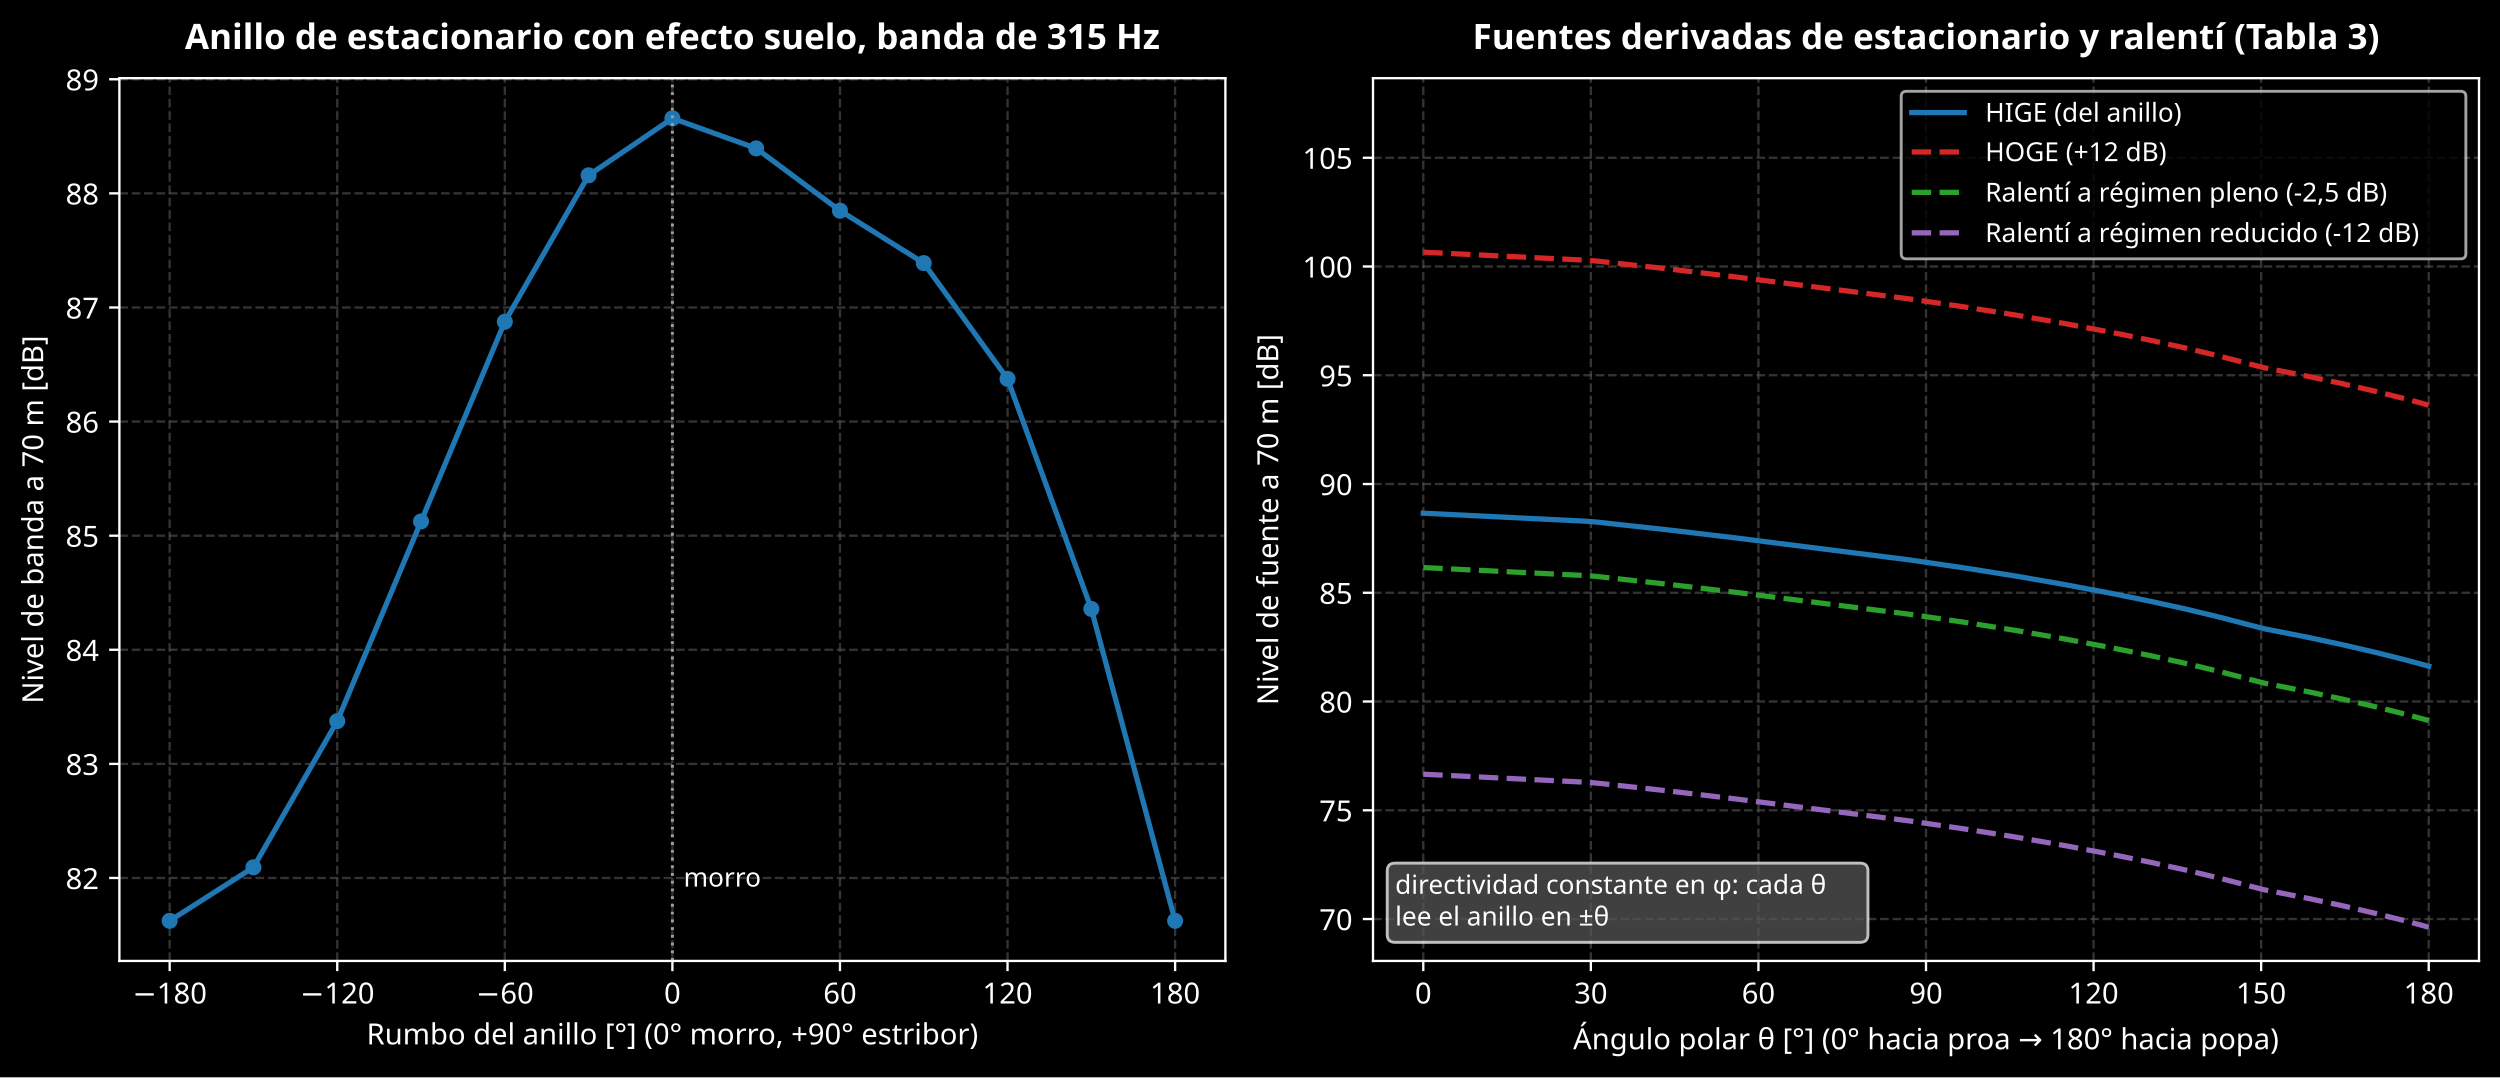
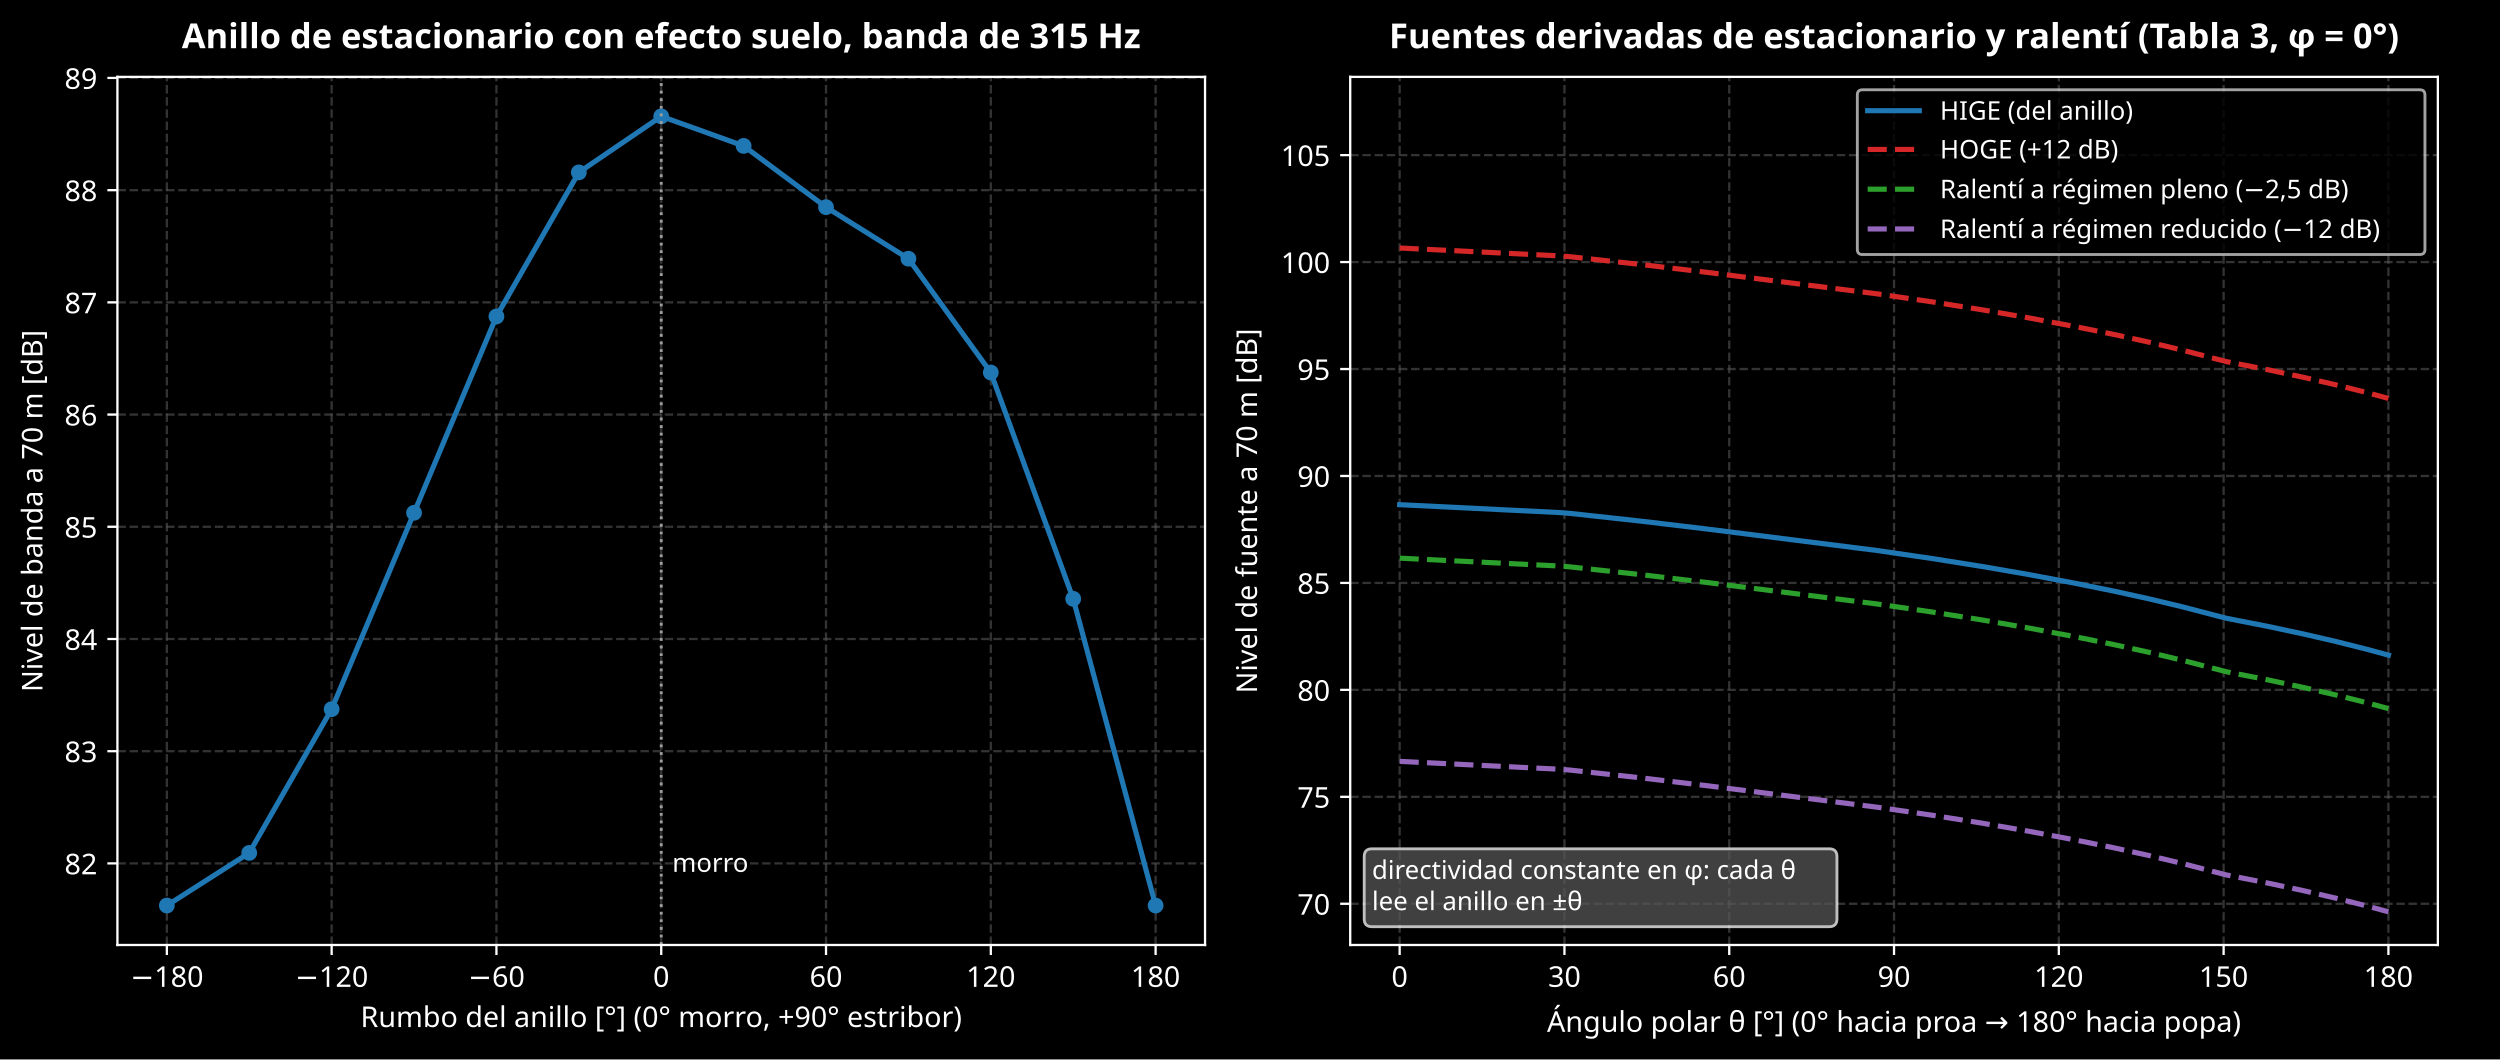
- <svg xmlns="http://www.w3.org/2000/svg" xmlns:xlink="http://www.w3.org/1999/xlink" width="856.963pt" height="369.272pt" viewBox="0 0 856.963 369.272" version="1.1">
+ <svg xmlns="http://www.w3.org/2000/svg" xmlns:xlink="http://www.w3.org/1999/xlink" width="871.428pt" height="369.272pt" viewBox="0 0 871.428 369.272" version="1.1">
  <defs>
    <style type="text/css">*{stroke-linejoin: round; stroke-linecap: butt}</style>
  </defs>
  <g id="figure_1">
    <g id="patch_1">
-       <path d="M 0 369.272  L 856.963 369.272  L 856.963 0  L 0 0  z " />
+       <path d="M 0 369.272  L 871.428 369.272  L 871.428 0  L 0 0  z " />
    </g>
    <g id="axes_1">
      <g id="patch_2">
        <path d="M 40.926 329.396  L 420.043 329.396  L 420.043 26.798  L 40.926 26.798  z " />
      </g>
      <g id="matplotlib.axis_1">
        <g id="xtick_1">
          <g id="line2d_1">
            <path d="M 58.158 329.396  L 58.158 26.798  " clip-path="url(#p132a221c52)" style="fill: none; stroke-dasharray: 2.96,1.28; stroke-dashoffset: 0; stroke: #555555; stroke-opacity: 0.6; stroke-width: 0.8" />
          </g>
          <g id="line2d_2">
            <defs>
              <path id="m8d14ee1197" d="M 0 0  L 0 3.5  " style="stroke: #ffffff; stroke-width: 0.8" />
            </defs>
            <g>
              <use xlink:href="#m8d14ee1197" x="58.158" y="329.396" style="fill: #ffffff; stroke: #ffffff; stroke-width: 0.8" />
            </g>
          </g>
          <g id="text_1">
            <text style="font-size: 10px; font-family: sans-serif; text-anchor: middle; fill: #ffffff" x="58.158" y="343.993" transform="rotate(-0 58.1584 343.9934)">−180</text>
          </g>
        </g>
        <g id="xtick_2">
          <g id="line2d_3">
            <path d="M 115.6 329.396  L 115.6 26.798  " clip-path="url(#p132a221c52)" style="fill: none; stroke-dasharray: 2.96,1.28; stroke-dashoffset: 0; stroke: #555555; stroke-opacity: 0.6; stroke-width: 0.8" />
          </g>
          <g id="line2d_4">
            <g>
              <use xlink:href="#m8d14ee1197" x="115.6" y="329.396" style="fill: #ffffff; stroke: #ffffff; stroke-width: 0.8" />
            </g>
          </g>
          <g id="text_2">
            <text style="font-size: 10px; font-family: sans-serif; text-anchor: middle; fill: #ffffff" x="115.6" y="343.993" transform="rotate(-0 115.6005 343.9934)">−120</text>
          </g>
        </g>
        <g id="xtick_3">
          <g id="line2d_5">
            <path d="M 173.043 329.396  L 173.043 26.798  " clip-path="url(#p132a221c52)" style="fill: none; stroke-dasharray: 2.96,1.28; stroke-dashoffset: 0; stroke: #555555; stroke-opacity: 0.6; stroke-width: 0.8" />
          </g>
          <g id="line2d_6">
            <g>
              <use xlink:href="#m8d14ee1197" x="173.043" y="329.396" style="fill: #ffffff; stroke: #ffffff; stroke-width: 0.8" />
            </g>
          </g>
          <g id="text_3">
            <text style="font-size: 10px; font-family: sans-serif; text-anchor: middle; fill: #ffffff" x="173.043" y="343.993" transform="rotate(-0 173.0425 343.9934)">−60</text>
          </g>
        </g>
        <g id="xtick_4">
          <g id="line2d_7">
            <path d="M 230.485 329.396  L 230.485 26.798  " clip-path="url(#p132a221c52)" style="fill: none; stroke-dasharray: 2.96,1.28; stroke-dashoffset: 0; stroke: #555555; stroke-opacity: 0.6; stroke-width: 0.8" />
          </g>
          <g id="line2d_8">
            <g>
              <use xlink:href="#m8d14ee1197" x="230.485" y="329.396" style="fill: #ffffff; stroke: #ffffff; stroke-width: 0.8" />
            </g>
          </g>
          <g id="text_4">
            <text style="font-size: 10px; font-family: sans-serif; text-anchor: middle; fill: #ffffff" x="230.485" y="343.993" transform="rotate(-0 230.4846 343.9934)">0</text>
          </g>
        </g>
        <g id="xtick_5">
          <g id="line2d_9">
            <path d="M 287.927 329.396  L 287.927 26.798  " clip-path="url(#p132a221c52)" style="fill: none; stroke-dasharray: 2.96,1.28; stroke-dashoffset: 0; stroke: #555555; stroke-opacity: 0.6; stroke-width: 0.8" />
          </g>
          <g id="line2d_10">
            <g>
              <use xlink:href="#m8d14ee1197" x="287.927" y="329.396" style="fill: #ffffff; stroke: #ffffff; stroke-width: 0.8" />
            </g>
          </g>
          <g id="text_5">
            <text style="font-size: 10px; font-family: sans-serif; text-anchor: middle; fill: #ffffff" x="287.927" y="343.993" transform="rotate(-0 287.9267 343.9934)">60</text>
          </g>
        </g>
        <g id="xtick_6">
          <g id="line2d_11">
            <path d="M 345.369 329.396  L 345.369 26.798  " clip-path="url(#p132a221c52)" style="fill: none; stroke-dasharray: 2.96,1.28; stroke-dashoffset: 0; stroke: #555555; stroke-opacity: 0.6; stroke-width: 0.8" />
          </g>
          <g id="line2d_12">
            <g>
              <use xlink:href="#m8d14ee1197" x="345.369" y="329.396" style="fill: #ffffff; stroke: #ffffff; stroke-width: 0.8" />
            </g>
          </g>
          <g id="text_6">
            <text style="font-size: 10px; font-family: sans-serif; text-anchor: middle; fill: #ffffff" x="345.369" y="343.993" transform="rotate(-0 345.3687 343.9934)">120</text>
          </g>
        </g>
        <g id="xtick_7">
          <g id="line2d_13">
            <path d="M 402.811 329.396  L 402.811 26.798  " clip-path="url(#p132a221c52)" style="fill: none; stroke-dasharray: 2.96,1.28; stroke-dashoffset: 0; stroke: #555555; stroke-opacity: 0.6; stroke-width: 0.8" />
          </g>
          <g id="line2d_14">
            <g>
              <use xlink:href="#m8d14ee1197" x="402.811" y="329.396" style="fill: #ffffff; stroke: #ffffff; stroke-width: 0.8" />
            </g>
          </g>
          <g id="text_7">
            <text style="font-size: 10px; font-family: sans-serif; text-anchor: middle; fill: #ffffff" x="402.811" y="343.993" transform="rotate(-0 402.8108 343.9934)">180</text>
          </g>
        </g>
        <g id="text_8">
          <text style="font-size: 10px; font-family: sans-serif; text-anchor: middle; fill: #ffffff" x="230.485" y="357.994" transform="rotate(-0 230.4846 357.9942)">Rumbo del anillo [°]  (0° morro, +90° estribor)</text>
        </g>
      </g>
      <g id="matplotlib.axis_2">
        <g id="ytick_1">
          <g id="line2d_15">
            <path d="M 40.926 300.957  L 420.043 300.957  " clip-path="url(#p132a221c52)" style="fill: none; stroke-dasharray: 2.96,1.28; stroke-dashoffset: 0; stroke: #555555; stroke-opacity: 0.6; stroke-width: 0.8" />
          </g>
          <g id="line2d_16">
            <defs>
              <path id="m5e07181663" d="M 0 0  L -3.5 0  " style="stroke: #ffffff; stroke-width: 0.8" />
            </defs>
            <g>
              <use xlink:href="#m5e07181663" x="40.926" y="300.957" style="fill: #ffffff; stroke: #ffffff; stroke-width: 0.8" />
            </g>
          </g>
          <g id="text_9">
            <text style="font-size: 10px; font-family: sans-serif; text-anchor: end; fill: #ffffff" x="33.926" y="304.756" transform="rotate(-0 33.92578 304.7555)">82</text>
          </g>
        </g>
        <g id="ytick_2">
          <g id="line2d_17">
            <path d="M 40.926 261.844  L 420.043 261.844  " clip-path="url(#p132a221c52)" style="fill: none; stroke-dasharray: 2.96,1.28; stroke-dashoffset: 0; stroke: #555555; stroke-opacity: 0.6; stroke-width: 0.8" />
          </g>
          <g id="line2d_18">
            <g>
              <use xlink:href="#m5e07181663" x="40.926" y="261.844" style="fill: #ffffff; stroke: #ffffff; stroke-width: 0.8" />
            </g>
          </g>
          <g id="text_10">
            <text style="font-size: 10px; font-family: sans-serif; text-anchor: end; fill: #ffffff" x="33.926" y="265.643" transform="rotate(-0 33.92578 265.6433)">83</text>
          </g>
        </g>
        <g id="ytick_3">
          <g id="line2d_19">
            <path d="M 40.926 222.732  L 420.043 222.732  " clip-path="url(#p132a221c52)" style="fill: none; stroke-dasharray: 2.96,1.28; stroke-dashoffset: 0; stroke: #555555; stroke-opacity: 0.6; stroke-width: 0.8" />
          </g>
          <g id="line2d_20">
            <g>
              <use xlink:href="#m5e07181663" x="40.926" y="222.732" style="fill: #ffffff; stroke: #ffffff; stroke-width: 0.8" />
            </g>
          </g>
          <g id="text_11">
            <text style="font-size: 10px; font-family: sans-serif; text-anchor: end; fill: #ffffff" x="33.926" y="226.531" transform="rotate(-0 33.92578 226.5311)">84</text>
          </g>
        </g>
        <g id="ytick_4">
          <g id="line2d_21">
            <path d="M 40.926 183.62  L 420.043 183.62  " clip-path="url(#p132a221c52)" style="fill: none; stroke-dasharray: 2.96,1.28; stroke-dashoffset: 0; stroke: #555555; stroke-opacity: 0.6; stroke-width: 0.8" />
          </g>
          <g id="line2d_22">
            <g>
              <use xlink:href="#m5e07181663" x="40.926" y="183.62" style="fill: #ffffff; stroke: #ffffff; stroke-width: 0.8" />
            </g>
          </g>
          <g id="text_12">
            <text style="font-size: 10px; font-family: sans-serif; text-anchor: end; fill: #ffffff" x="33.926" y="187.419" transform="rotate(-0 33.92578 187.419)">85</text>
          </g>
        </g>
        <g id="ytick_5">
          <g id="line2d_23">
            <path d="M 40.926 144.508  L 420.043 144.508  " clip-path="url(#p132a221c52)" style="fill: none; stroke-dasharray: 2.96,1.28; stroke-dashoffset: 0; stroke: #555555; stroke-opacity: 0.6; stroke-width: 0.8" />
          </g>
          <g id="line2d_24">
            <g>
              <use xlink:href="#m5e07181663" x="40.926" y="144.508" style="fill: #ffffff; stroke: #ffffff; stroke-width: 0.8" />
            </g>
          </g>
          <g id="text_13">
            <text style="font-size: 10px; font-family: sans-serif; text-anchor: end; fill: #ffffff" x="33.926" y="148.307" transform="rotate(-0 33.92578 148.3068)">86</text>
          </g>
        </g>
        <g id="ytick_6">
          <g id="line2d_25">
            <path d="M 40.926 105.396  L 420.043 105.396  " clip-path="url(#p132a221c52)" style="fill: none; stroke-dasharray: 2.96,1.28; stroke-dashoffset: 0; stroke: #555555; stroke-opacity: 0.6; stroke-width: 0.8" />
          </g>
          <g id="line2d_26">
            <g>
              <use xlink:href="#m5e07181663" x="40.926" y="105.396" style="fill: #ffffff; stroke: #ffffff; stroke-width: 0.8" />
            </g>
          </g>
          <g id="text_14">
            <text style="font-size: 10px; font-family: sans-serif; text-anchor: end; fill: #ffffff" x="33.926" y="109.195" transform="rotate(-0 33.92578 109.1946)">87</text>
          </g>
        </g>
        <g id="ytick_7">
          <g id="line2d_27">
            <path d="M 40.926 66.284  L 420.043 66.284  " clip-path="url(#p132a221c52)" style="fill: none; stroke-dasharray: 2.96,1.28; stroke-dashoffset: 0; stroke: #555555; stroke-opacity: 0.6; stroke-width: 0.8" />
          </g>
          <g id="line2d_28">
            <g>
              <use xlink:href="#m5e07181663" x="40.926" y="66.284" style="fill: #ffffff; stroke: #ffffff; stroke-width: 0.8" />
            </g>
          </g>
          <g id="text_15">
            <text style="font-size: 10px; font-family: sans-serif; text-anchor: end; fill: #ffffff" x="33.926" y="70.082" transform="rotate(-0 33.92578 70.0824)">88</text>
          </g>
        </g>
        <g id="ytick_8">
          <g id="line2d_29">
            <path d="M 40.926 27.171  L 420.043 27.171  " clip-path="url(#p132a221c52)" style="fill: none; stroke-dasharray: 2.96,1.28; stroke-dashoffset: 0; stroke: #555555; stroke-opacity: 0.6; stroke-width: 0.8" />
          </g>
          <g id="line2d_30">
            <g>
              <use xlink:href="#m5e07181663" x="40.926" y="27.171" style="fill: #ffffff; stroke: #ffffff; stroke-width: 0.8" />
            </g>
          </g>
          <g id="text_16">
            <text style="font-size: 10px; font-family: sans-serif; text-anchor: end; fill: #ffffff" x="33.926" y="30.97" transform="rotate(-0 33.92578 30.97022)">89</text>
          </g>
        </g>
        <g id="text_17">
          <text style="font-size: 10px; font-family: sans-serif; text-anchor: middle; fill: #ffffff" x="14.798" y="178.097" transform="rotate(-90 14.79844 178.097)">Nivel de banda a 70 m [dB]</text>
        </g>
      </g>
      <g id="line2d_31">
        <path d="M 58.158 315.641  L 86.879 297.301  L 115.6 247.195  L 144.322 178.749  L 173.043 110.298  L 201.764 60.092  L 230.485 40.553  L 259.206 50.861  L 287.927 72.209  L 316.648 90.178  L 345.369 129.858  L 374.09 208.731  L 402.811 315.641  " clip-path="url(#p132a221c52)" style="fill: none; stroke: #1f77b4; stroke-width: 1.8; stroke-linecap: square" />
        <defs>
          <path id="me683f0c377" d="M 0 2.25  C 0.597 2.25 1.169 2.013 1.591 1.591  C 2.013 1.169 2.25 0.597 2.25 0  C 2.25 -0.597 2.013 -1.169 1.591 -1.591  C 1.169 -2.013 0.597 -2.25 0 -2.25  C -0.597 -2.25 -1.169 -2.013 -1.591 -1.591  C -2.013 -1.169 -2.25 -0.597 -2.25 0  C -2.25 0.597 -2.013 1.169 -1.591 1.591  C -1.169 2.013 -0.597 2.25 0 2.25  z " style="stroke: #1f77b4" />
        </defs>
        <g clip-path="url(#p132a221c52)">
          <use xlink:href="#me683f0c377" x="58.158" y="315.641" style="fill: #1f77b4; stroke: #1f77b4" />
          <use xlink:href="#me683f0c377" x="86.879" y="297.301" style="fill: #1f77b4; stroke: #1f77b4" />
          <use xlink:href="#me683f0c377" x="115.6" y="247.195" style="fill: #1f77b4; stroke: #1f77b4" />
          <use xlink:href="#me683f0c377" x="144.322" y="178.749" style="fill: #1f77b4; stroke: #1f77b4" />
          <use xlink:href="#me683f0c377" x="173.043" y="110.298" style="fill: #1f77b4; stroke: #1f77b4" />
          <use xlink:href="#me683f0c377" x="201.764" y="60.092" style="fill: #1f77b4; stroke: #1f77b4" />
          <use xlink:href="#me683f0c377" x="230.485" y="40.553" style="fill: #1f77b4; stroke: #1f77b4" />
          <use xlink:href="#me683f0c377" x="259.206" y="50.861" style="fill: #1f77b4; stroke: #1f77b4" />
          <use xlink:href="#me683f0c377" x="287.927" y="72.209" style="fill: #1f77b4; stroke: #1f77b4" />
          <use xlink:href="#me683f0c377" x="316.648" y="90.178" style="fill: #1f77b4; stroke: #1f77b4" />
          <use xlink:href="#me683f0c377" x="345.369" y="129.858" style="fill: #1f77b4; stroke: #1f77b4" />
          <use xlink:href="#me683f0c377" x="374.09" y="208.731" style="fill: #1f77b4; stroke: #1f77b4" />
          <use xlink:href="#me683f0c377" x="402.811" y="315.641" style="fill: #1f77b4; stroke: #1f77b4" />
        </g>
      </g>
      <g id="line2d_32">
        <path d="M 230.485 329.396  L 230.485 26.798  " clip-path="url(#p132a221c52)" style="fill: none; stroke-dasharray: 1,1.65; stroke-dashoffset: 0; stroke: #9e9e9e" />
      </g>
      <g id="patch_3">
        <path d="M 40.926 329.396  L 40.926 26.798  " style="fill: none; stroke: #ffffff; stroke-width: 0.8; stroke-linejoin: miter; stroke-linecap: square" />
      </g>
      <g id="patch_4">
        <path d="M 420.043 329.396  L 420.043 26.798  " style="fill: none; stroke: #ffffff; stroke-width: 0.8; stroke-linejoin: miter; stroke-linecap: square" />
      </g>
      <g id="patch_5">
        <path d="M 40.926 329.396  L 420.043 329.396  " style="fill: none; stroke: #ffffff; stroke-width: 0.8; stroke-linejoin: miter; stroke-linecap: square" />
      </g>
      <g id="patch_6">
        <path d="M 40.926 26.798  L 420.043 26.798  " style="fill: none; stroke: #ffffff; stroke-width: 0.8; stroke-linejoin: miter; stroke-linecap: square" />
      </g>
      <g id="text_18">
        <text style="font-size: 9px; font-family: sans-serif; text-anchor: start; fill: #ffffff" x="234.314" y="303.908" transform="rotate(-0 234.3141 303.9077)">morro</text>
      </g>
      <g id="text_19">
        <text style="font-weight: 700; font-size: 12px; font-family: sans-serif; text-anchor: middle; fill: #ffffff" x="230.485" y="16.798" transform="rotate(-0 230.4846 16.79812)">Anillo de estacionario con efecto suelo, banda de 315 Hz</text>
      </g>
    </g>
    <g id="axes_2">
      <g id="patch_7">
        <path d="M 470.646 329.396  L 849.763 329.396  L 849.763 26.798  L 470.646 26.798  z " />
      </g>
      <g id="matplotlib.axis_3">
        <g id="xtick_8">
          <g id="line2d_33">
            <path d="M 487.878 329.396  L 487.878 26.798  " clip-path="url(#pd5052f992b)" style="fill: none; stroke-dasharray: 2.96,1.28; stroke-dashoffset: 0; stroke: #555555; stroke-opacity: 0.6; stroke-width: 0.8" />
          </g>
          <g id="line2d_34">
            <g>
              <use xlink:href="#m8d14ee1197" x="487.878" y="329.396" style="fill: #ffffff; stroke: #ffffff; stroke-width: 0.8" />
            </g>
          </g>
          <g id="text_20">
            <text style="font-size: 10px; font-family: sans-serif; text-anchor: middle; fill: #ffffff" x="487.878" y="343.993" transform="rotate(-0 487.8784 343.9934)">0</text>
          </g>
        </g>
        <g id="xtick_9">
          <g id="line2d_35">
            <path d="M 545.32 329.396  L 545.32 26.798  " clip-path="url(#pd5052f992b)" style="fill: none; stroke-dasharray: 2.96,1.28; stroke-dashoffset: 0; stroke: #555555; stroke-opacity: 0.6; stroke-width: 0.8" />
          </g>
          <g id="line2d_36">
            <g>
              <use xlink:href="#m8d14ee1197" x="545.32" y="329.396" style="fill: #ffffff; stroke: #ffffff; stroke-width: 0.8" />
            </g>
          </g>
          <g id="text_21">
            <text style="font-size: 10px; font-family: sans-serif; text-anchor: middle; fill: #ffffff" x="545.32" y="343.993" transform="rotate(-0 545.3205 343.9934)">30</text>
          </g>
        </g>
        <g id="xtick_10">
          <g id="line2d_37">
            <path d="M 602.763 329.396  L 602.763 26.798  " clip-path="url(#pd5052f992b)" style="fill: none; stroke-dasharray: 2.96,1.28; stroke-dashoffset: 0; stroke: #555555; stroke-opacity: 0.6; stroke-width: 0.8" />
          </g>
          <g id="line2d_38">
            <g>
              <use xlink:href="#m8d14ee1197" x="602.763" y="329.396" style="fill: #ffffff; stroke: #ffffff; stroke-width: 0.8" />
            </g>
          </g>
          <g id="text_22">
            <text style="font-size: 10px; font-family: sans-serif; text-anchor: middle; fill: #ffffff" x="602.763" y="343.993" transform="rotate(-0 602.7625 343.9934)">60</text>
          </g>
        </g>
        <g id="xtick_11">
          <g id="line2d_39">
            <path d="M 660.205 329.396  L 660.205 26.798  " clip-path="url(#pd5052f992b)" style="fill: none; stroke-dasharray: 2.96,1.28; stroke-dashoffset: 0; stroke: #555555; stroke-opacity: 0.6; stroke-width: 0.8" />
          </g>
          <g id="line2d_40">
            <g>
              <use xlink:href="#m8d14ee1197" x="660.205" y="329.396" style="fill: #ffffff; stroke: #ffffff; stroke-width: 0.8" />
            </g>
          </g>
          <g id="text_23">
            <text style="font-size: 10px; font-family: sans-serif; text-anchor: middle; fill: #ffffff" x="660.205" y="343.993" transform="rotate(-0 660.2046 343.9934)">90</text>
          </g>
        </g>
        <g id="xtick_12">
          <g id="line2d_41">
            <path d="M 717.647 329.396  L 717.647 26.798  " clip-path="url(#pd5052f992b)" style="fill: none; stroke-dasharray: 2.96,1.28; stroke-dashoffset: 0; stroke: #555555; stroke-opacity: 0.6; stroke-width: 0.8" />
          </g>
          <g id="line2d_42">
            <g>
              <use xlink:href="#m8d14ee1197" x="717.647" y="329.396" style="fill: #ffffff; stroke: #ffffff; stroke-width: 0.8" />
            </g>
          </g>
          <g id="text_24">
            <text style="font-size: 10px; font-family: sans-serif; text-anchor: middle; fill: #ffffff" x="717.647" y="343.993" transform="rotate(-0 717.6467 343.9934)">120</text>
          </g>
        </g>
        <g id="xtick_13">
          <g id="line2d_43">
            <path d="M 775.089 329.396  L 775.089 26.798  " clip-path="url(#pd5052f992b)" style="fill: none; stroke-dasharray: 2.96,1.28; stroke-dashoffset: 0; stroke: #555555; stroke-opacity: 0.6; stroke-width: 0.8" />
          </g>
          <g id="line2d_44">
            <g>
              <use xlink:href="#m8d14ee1197" x="775.089" y="329.396" style="fill: #ffffff; stroke: #ffffff; stroke-width: 0.8" />
            </g>
          </g>
          <g id="text_25">
            <text style="font-size: 10px; font-family: sans-serif; text-anchor: middle; fill: #ffffff" x="775.089" y="343.993" transform="rotate(-0 775.0887 343.9934)">150</text>
          </g>
        </g>
        <g id="xtick_14">
          <g id="line2d_45">
            <path d="M 832.531 329.396  L 832.531 26.798  " clip-path="url(#pd5052f992b)" style="fill: none; stroke-dasharray: 2.96,1.28; stroke-dashoffset: 0; stroke: #555555; stroke-opacity: 0.6; stroke-width: 0.8" />
          </g>
          <g id="line2d_46">
            <g>
              <use xlink:href="#m8d14ee1197" x="832.531" y="329.396" style="fill: #ffffff; stroke: #ffffff; stroke-width: 0.8" />
            </g>
          </g>
          <g id="text_26">
            <text style="font-size: 10px; font-family: sans-serif; text-anchor: middle; fill: #ffffff" x="832.531" y="343.993" transform="rotate(-0 832.5308 343.9934)">180</text>
          </g>
        </g>
        <g id="text_27">
          <text style="font-size: 10px; font-family: sans-serif; text-anchor: middle; fill: #ffffff" x="660.205" y="359.669" transform="rotate(-0 660.2046 359.6692)">Ángulo polar θ [°]  (0° hacia proa → 180° hacia popa)</text>
        </g>
      </g>
      <g id="matplotlib.axis_4">
        <g id="ytick_9">
          <g id="line2d_47">
            <path d="M 470.646 315.027  L 849.763 315.027  " clip-path="url(#pd5052f992b)" style="fill: none; stroke-dasharray: 2.96,1.28; stroke-dashoffset: 0; stroke: #555555; stroke-opacity: 0.6; stroke-width: 0.8" />
          </g>
          <g id="line2d_48">
            <g>
              <use xlink:href="#m5e07181663" x="470.646" y="315.027" style="fill: #ffffff; stroke: #ffffff; stroke-width: 0.8" />
            </g>
          </g>
          <g id="text_28">
            <text style="font-size: 10px; font-family: sans-serif; text-anchor: end; fill: #ffffff" x="463.646" y="318.826" transform="rotate(-0 463.6458 318.8262)">70</text>
          </g>
        </g>
        <g id="ytick_10">
          <g id="line2d_49">
            <path d="M 470.646 277.748  L 849.763 277.748  " clip-path="url(#pd5052f992b)" style="fill: none; stroke-dasharray: 2.96,1.28; stroke-dashoffset: 0; stroke: #555555; stroke-opacity: 0.6; stroke-width: 0.8" />
          </g>
          <g id="line2d_50">
            <g>
              <use xlink:href="#m5e07181663" x="470.646" y="277.748" style="fill: #ffffff; stroke: #ffffff; stroke-width: 0.8" />
            </g>
          </g>
          <g id="text_29">
            <text style="font-size: 10px; font-family: sans-serif; text-anchor: end; fill: #ffffff" x="463.646" y="281.547" transform="rotate(-0 463.6458 281.5467)">75</text>
          </g>
        </g>
        <g id="ytick_11">
          <g id="line2d_51">
            <path d="M 470.646 240.468  L 849.763 240.468  " clip-path="url(#pd5052f992b)" style="fill: none; stroke-dasharray: 2.96,1.28; stroke-dashoffset: 0; stroke: #555555; stroke-opacity: 0.6; stroke-width: 0.8" />
          </g>
          <g id="line2d_52">
            <g>
              <use xlink:href="#m5e07181663" x="470.646" y="240.468" style="fill: #ffffff; stroke: #ffffff; stroke-width: 0.8" />
            </g>
          </g>
          <g id="text_30">
            <text style="font-size: 10px; font-family: sans-serif; text-anchor: end; fill: #ffffff" x="463.646" y="244.267" transform="rotate(-0 463.6458 244.2672)">80</text>
          </g>
        </g>
        <g id="ytick_12">
          <g id="line2d_53">
            <path d="M 470.646 203.189  L 849.763 203.189  " clip-path="url(#pd5052f992b)" style="fill: none; stroke-dasharray: 2.96,1.28; stroke-dashoffset: 0; stroke: #555555; stroke-opacity: 0.6; stroke-width: 0.8" />
          </g>
          <g id="line2d_54">
            <g>
              <use xlink:href="#m5e07181663" x="470.646" y="203.189" style="fill: #ffffff; stroke: #ffffff; stroke-width: 0.8" />
            </g>
          </g>
          <g id="text_31">
            <text style="font-size: 10px; font-family: sans-serif; text-anchor: end; fill: #ffffff" x="463.646" y="206.988" transform="rotate(-0 463.6458 206.9877)">85</text>
          </g>
        </g>
        <g id="ytick_13">
          <g id="line2d_55">
            <path d="M 470.646 165.909  L 849.763 165.909  " clip-path="url(#pd5052f992b)" style="fill: none; stroke-dasharray: 2.96,1.28; stroke-dashoffset: 0; stroke: #555555; stroke-opacity: 0.6; stroke-width: 0.8" />
          </g>
          <g id="line2d_56">
            <g>
              <use xlink:href="#m5e07181663" x="470.646" y="165.909" style="fill: #ffffff; stroke: #ffffff; stroke-width: 0.8" />
            </g>
          </g>
          <g id="text_32">
            <text style="font-size: 10px; font-family: sans-serif; text-anchor: end; fill: #ffffff" x="463.646" y="169.708" transform="rotate(-0 463.6458 169.7082)">90</text>
          </g>
        </g>
        <g id="ytick_14">
          <g id="line2d_57">
            <path d="M 470.646 128.63  L 849.763 128.63  " clip-path="url(#pd5052f992b)" style="fill: none; stroke-dasharray: 2.96,1.28; stroke-dashoffset: 0; stroke: #555555; stroke-opacity: 0.6; stroke-width: 0.8" />
          </g>
          <g id="line2d_58">
            <g>
              <use xlink:href="#m5e07181663" x="470.646" y="128.63" style="fill: #ffffff; stroke: #ffffff; stroke-width: 0.8" />
            </g>
          </g>
          <g id="text_33">
            <text style="font-size: 10px; font-family: sans-serif; text-anchor: end; fill: #ffffff" x="463.646" y="132.429" transform="rotate(-0 463.6458 132.4287)">95</text>
          </g>
        </g>
        <g id="ytick_15">
          <g id="line2d_59">
            <path d="M 470.646 91.35  L 849.763 91.35  " clip-path="url(#pd5052f992b)" style="fill: none; stroke-dasharray: 2.96,1.28; stroke-dashoffset: 0; stroke: #555555; stroke-opacity: 0.6; stroke-width: 0.8" />
          </g>
          <g id="line2d_60">
            <g>
              <use xlink:href="#m5e07181663" x="470.646" y="91.35" style="fill: #ffffff; stroke: #ffffff; stroke-width: 0.8" />
            </g>
          </g>
          <g id="text_34">
            <text style="font-size: 10px; font-family: sans-serif; text-anchor: end; fill: #ffffff" x="463.646" y="95.149" transform="rotate(-0 463.6458 95.14922)">100</text>
          </g>
        </g>
        <g id="ytick_16">
          <g id="line2d_61">
            <path d="M 470.646 54.071  L 849.763 54.071  " clip-path="url(#pd5052f992b)" style="fill: none; stroke-dasharray: 2.96,1.28; stroke-dashoffset: 0; stroke: #555555; stroke-opacity: 0.6; stroke-width: 0.8" />
          </g>
          <g id="line2d_62">
            <g>
              <use xlink:href="#m5e07181663" x="470.646" y="54.071" style="fill: #ffffff; stroke: #ffffff; stroke-width: 0.8" />
            </g>
          </g>
          <g id="text_35">
            <text style="font-size: 10px; font-family: sans-serif; text-anchor: end; fill: #ffffff" x="463.646" y="57.87" transform="rotate(-0 463.6458 57.86972)">105</text>
          </g>
        </g>
        <g id="text_36">
          <text style="font-size: 10px; font-family: sans-serif; text-anchor: middle; fill: #ffffff" x="438.156" y="178.097" transform="rotate(-90 438.1559 178.097)">Nivel de fuente a 70 m [dB]</text>
        </g>
      </g>
      <g id="line2d_63">
        <path d="M 487.878 175.916  L 543.406 178.651  L 547.235 178.95  L 572.127 181.675  L 595.104 184.412  L 654.46 191.915  L 673.608 194.71  L 690.84 197.449  L 707.116 200.267  L 723.391 203.326  L 736.794 206.037  L 749.24 208.775  L 760.728 211.526  L 771.259 214.271  L 776.046 215.509  L 790.407 218.324  L 802.852 220.979  L 814.341 223.639  L 824.872 226.285  L 832.531 228.356  L 832.531 228.356  " clip-path="url(#pd5052f992b)" style="fill: none; stroke: #1f77b4; stroke-width: 1.8; stroke-linecap: square" />
      </g>
      <g id="line2d_64">
        <path d="M 487.878 86.445  L 543.406 89.18  L 547.235 89.479  L 572.127 92.204  L 595.104 94.941  L 654.46 102.444  L 673.608 105.24  L 690.84 107.978  L 707.116 110.796  L 723.391 113.855  L 736.794 116.566  L 749.24 119.304  L 760.728 122.055  L 771.259 124.8  L 776.046 126.038  L 790.407 128.853  L 802.852 131.508  L 814.341 134.168  L 824.872 136.815  L 832.531 138.885  L 832.531 138.885  " clip-path="url(#pd5052f992b)" style="fill: none; stroke-dasharray: 6.66,2.88; stroke-dashoffset: 0; stroke: #d62728; stroke-width: 1.8" />
      </g>
      <g id="line2d_65">
        <path d="M 487.878 194.556  L 543.406 197.29  L 547.235 197.589  L 572.127 200.315  L 595.104 203.052  L 654.46 210.555  L 673.608 213.35  L 690.84 216.089  L 707.116 218.906  L 723.391 221.966  L 736.794 224.676  L 749.24 227.414  L 760.728 230.165  L 771.259 232.91  L 776.046 234.149  L 790.407 236.964  L 802.852 239.618  L 814.341 242.278  L 824.872 244.925  L 832.531 246.996  L 832.531 246.996  " clip-path="url(#pd5052f992b)" style="fill: none; stroke-dasharray: 6.66,2.88; stroke-dashoffset: 0; stroke: #2ca02c; stroke-width: 1.8" />
      </g>
      <g id="line2d_66">
        <path d="M 487.878 265.387  L 543.406 268.121  L 547.235 268.42  L 572.127 271.146  L 595.104 273.883  L 654.46 281.386  L 673.608 284.181  L 690.84 286.92  L 707.116 289.738  L 723.391 292.797  L 736.794 295.507  L 749.24 298.245  L 760.728 300.996  L 771.259 303.741  L 776.046 304.98  L 790.407 307.795  L 802.852 310.449  L 814.341 313.109  L 824.872 315.756  L 832.531 317.827  L 832.531 317.827  " clip-path="url(#pd5052f992b)" style="fill: none; stroke-dasharray: 6.66,2.88; stroke-dashoffset: 0; stroke: #9467bd; stroke-width: 1.8" />
      </g>
      <g id="patch_8">
        <path d="M 470.646 329.396  L 470.646 26.798  " style="fill: none; stroke: #ffffff; stroke-width: 0.8; stroke-linejoin: miter; stroke-linecap: square" />
      </g>
      <g id="patch_9">
        <path d="M 849.763 329.396  L 849.763 26.798  " style="fill: none; stroke: #ffffff; stroke-width: 0.8; stroke-linejoin: miter; stroke-linecap: square" />
      </g>
      <g id="patch_10">
        <path d="M 470.646 329.396  L 849.763 329.396  " style="fill: none; stroke: #ffffff; stroke-width: 0.8; stroke-linejoin: miter; stroke-linecap: square" />
      </g>
      <g id="patch_11">
        <path d="M 470.646 26.798  L 849.763 26.798  " style="fill: none; stroke: #ffffff; stroke-width: 0.8; stroke-linejoin: miter; stroke-linecap: square" />
      </g>
      <g id="text_37">
        <g id="patch_12">
          <path d="M 478.228 323.018  L 637.601 323.018  Q 640.301 323.018 640.301 320.318  L 640.301 298.572  Q 640.301 295.872 637.601 295.872  L 478.228 295.872  Q 475.528 295.872 475.528 298.572  L 475.528 320.318  Q 475.528 323.018 478.228 323.018  z " style="fill: #555555; opacity: 0.75; stroke: #ffffff; stroke-linejoin: miter" />
        </g>
        <text style="font-size: 9px; font-family: sans-serif; fill: #ffffff" transform="translate(478.2281 306.3821)">directividad constante en φ: cada θ</text>
        <text style="font-size: 9px; font-family: sans-serif; fill: #ffffff" transform="translate(478.2281 317.2549)">lee el anillo en ±θ</text>
      </g>
      <g id="text_38">
-         <text style="font-weight: 700; font-size: 12px; font-family: sans-serif; text-anchor: middle; fill: #ffffff" x="660.205" y="16.798" transform="rotate(-0 660.2046 16.79812)">Fuentes derivadas de estacionario y ralentí (Tabla 3)</text>
+         <text style="font-weight: 700; font-size: 12px; font-family: sans-serif; text-anchor: middle; fill: #ffffff" x="660.205" y="16.798" transform="rotate(-0 660.2046 16.79812)">Fuentes derivadas de estacionario y ralentí (Tabla 3, φ = 0°)</text>
      </g>
      <g id="legend_1">
        <g id="patch_13">
-           <path d="M 653.507 88.721  L 843.463 88.721  Q 845.263 88.721 845.263 86.921  L 845.263 33.098  Q 845.263 31.298 843.463 31.298  L 653.507 31.298  Q 651.707 31.298 651.707 33.098  L 651.707 86.921  Q 651.707 88.721 653.507 88.721  z " style="opacity: 0.8; stroke: #cccccc; stroke-linejoin: miter" />
+           <path d="M 649.212 88.721  L 843.463 88.721  Q 845.263 88.721 845.263 86.921  L 845.263 33.098  Q 845.263 31.298 843.463 31.298  L 649.212 31.298  Q 647.413 31.298 647.413 33.098  L 647.413 86.921  Q 647.413 88.721 649.212 88.721  z " style="opacity: 0.8; stroke: #cccccc; stroke-linejoin: miter" />
        </g>
        <g id="line2d_67">
-           <path d="M 655.307 38.587  L 664.307 38.587  L 673.307 38.587  " style="fill: none; stroke: #1f77b4; stroke-width: 1.8; stroke-linecap: square" />
+           <path d="M 651.013 38.587  L 660.013 38.587  L 669.013 38.587  " style="fill: none; stroke: #1f77b4; stroke-width: 1.8; stroke-linecap: square" />
        </g>
        <g id="text_39">
-           <text style="font-size: 9px; font-family: sans-serif; text-anchor: start; fill: #ffffff" x="680.507" y="41.737" transform="rotate(-0 680.5072 41.73672)">HIGE (del anillo)</text>
+           <text style="font-size: 9px; font-family: sans-serif; text-anchor: start; fill: #ffffff" x="676.212" y="41.737" transform="rotate(-0 676.2125 41.73672)">HIGE (del anillo)</text>
        </g>
        <g id="line2d_68">
-           <path d="M 655.307 52.087  L 664.307 52.087  L 673.307 52.087  " style="fill: none; stroke-dasharray: 6.66,2.88; stroke-dashoffset: 0; stroke: #d62728; stroke-width: 1.8" />
+           <path d="M 651.013 52.087  L 660.013 52.087  L 669.013 52.087  " style="fill: none; stroke-dasharray: 6.66,2.88; stroke-dashoffset: 0; stroke: #d62728; stroke-width: 1.8" />
        </g>
        <g id="text_40">
-           <text style="font-size: 9px; font-family: sans-serif; text-anchor: start; fill: #ffffff" x="680.507" y="55.237" transform="rotate(-0 680.5072 55.23742)">HOGE (+12 dB)</text>
+           <text style="font-size: 9px; font-family: sans-serif; text-anchor: start; fill: #ffffff" x="676.212" y="55.237" transform="rotate(-0 676.2125 55.23742)">HOGE (+12 dB)</text>
        </g>
        <g id="line2d_69">
-           <path d="M 655.307 65.948  L 664.307 65.948  L 673.307 65.948  " style="fill: none; stroke-dasharray: 6.66,2.88; stroke-dashoffset: 0; stroke: #2ca02c; stroke-width: 1.8" />
+           <path d="M 651.013 65.948  L 660.013 65.948  L 669.013 65.948  " style="fill: none; stroke-dasharray: 6.66,2.88; stroke-dashoffset: 0; stroke: #2ca02c; stroke-width: 1.8" />
        </g>
        <g id="text_41">
-           <text style="font-size: 9px; font-family: sans-serif; text-anchor: start; fill: #ffffff" x="680.507" y="69.098" transform="rotate(-0 680.5072 69.09812)">Ralentí a régimen pleno (-2,5 dB)</text>
+           <text style="font-size: 9px; font-family: sans-serif; text-anchor: start; fill: #ffffff" x="676.212" y="69.098" transform="rotate(-0 676.2125 69.09812)">Ralentí a régimen pleno (−2,5 dB)</text>
        </g>
        <g id="line2d_70">
-           <path d="M 655.307 79.809  L 664.307 79.809  L 673.307 79.809  " style="fill: none; stroke-dasharray: 6.66,2.88; stroke-dashoffset: 0; stroke: #9467bd; stroke-width: 1.8" />
+           <path d="M 651.013 79.809  L 660.013 79.809  L 669.013 79.809  " style="fill: none; stroke-dasharray: 6.66,2.88; stroke-dashoffset: 0; stroke: #9467bd; stroke-width: 1.8" />
        </g>
        <g id="text_42">
-           <text style="font-size: 9px; font-family: sans-serif; text-anchor: start; fill: #ffffff" x="680.507" y="82.959" transform="rotate(-0 680.5072 82.95883)">Ralentí a régimen reducido (-12 dB)</text>
+           <text style="font-size: 9px; font-family: sans-serif; text-anchor: start; fill: #ffffff" x="676.212" y="82.959" transform="rotate(-0 676.2125 82.95883)">Ralentí a régimen reducido (−12 dB)</text>
        </g>
      </g>
    </g>
  </g>
  <defs>
    <clipPath id="p132a221c52">
      <rect x="40.926" y="26.798" width="379.118" height="302.598" />
    </clipPath>
    <clipPath id="pd5052f992b">
      <rect x="470.646" y="26.798" width="379.118" height="302.598" />
    </clipPath>
  </defs>
</svg>
